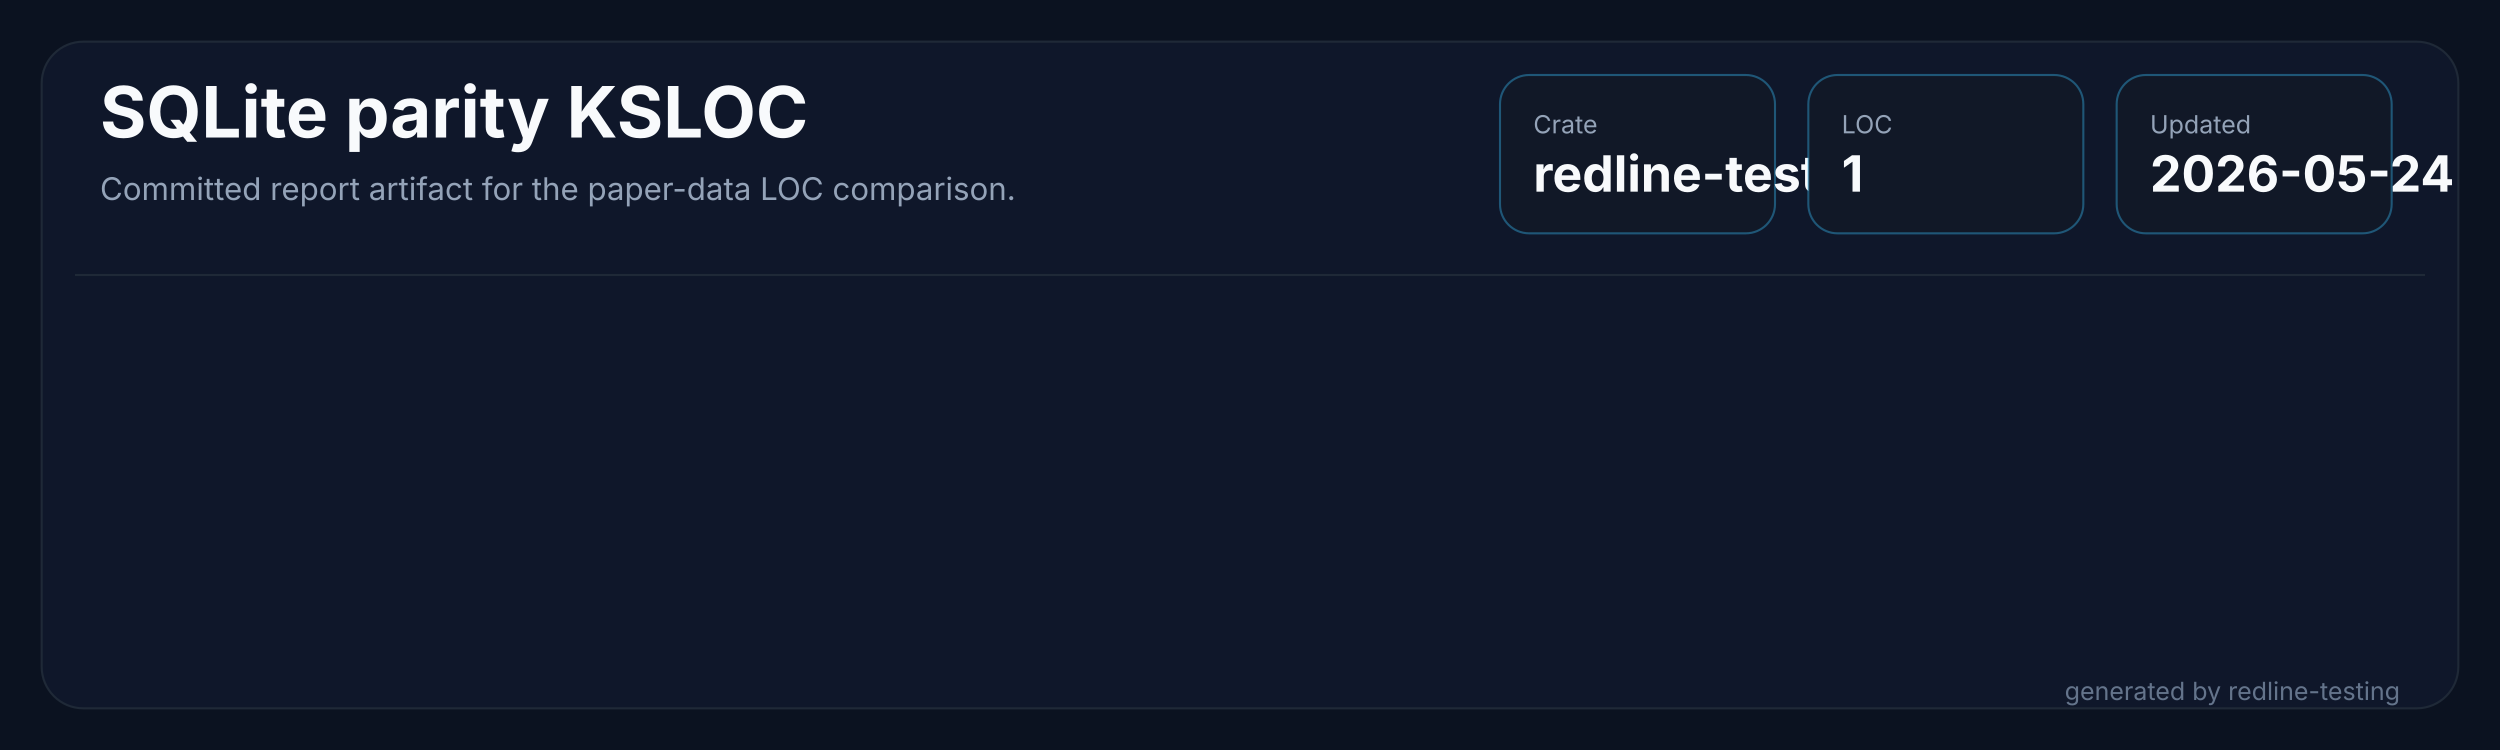
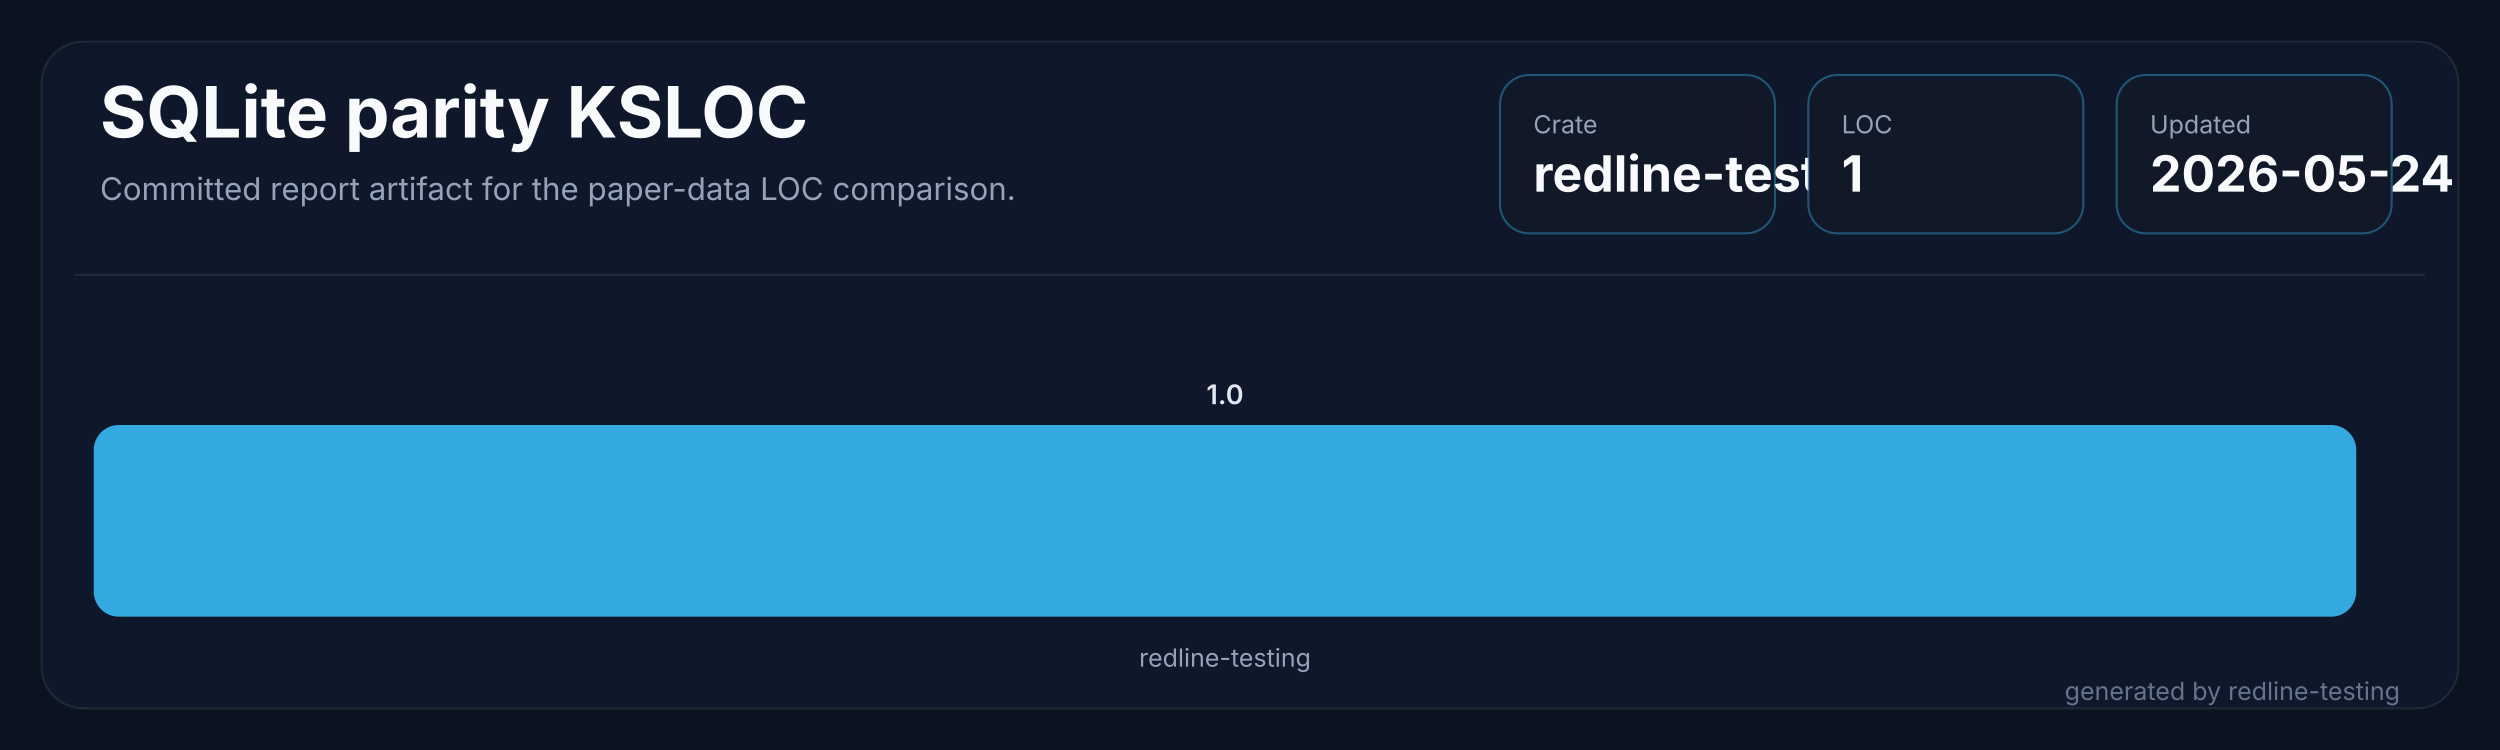
<svg xmlns="http://www.w3.org/2000/svg" width="1200" height="360" viewBox="0 0 1200 360" role="img" aria-labelledby="title desc">
  <rect width="1200" height="360" fill="#0b1220" />
  <rect x="20" y="20" width="1160" height="320" rx="20" fill="#0f172a" stroke="#1f2937" />
  <path d="M 36 132 H 1164" stroke="#1f2937" stroke-width="1" />
  <text x="48" y="66" fill="#f8fafc" font-family="Inter,Segoe UI,sans-serif" font-size="34" font-weight="700" letter-spacing="0">SQLite parity KSLOC</text>
  <text x="48" y="96" fill="#94a3b8" font-family="Inter,Segoe UI,sans-serif" font-size="15" letter-spacing="0">Committed report artifact for the paper-data LOC comparison.</text>
  <g transform="translate(720,36)">
    <rect width="132" height="76" rx="14" fill="#111827" stroke="#38bdf8" stroke-opacity="0.38" />
    <text x="16" y="28" fill="#94a3b8" font-family="Inter,Segoe UI,sans-serif" font-size="12" letter-spacing="0">Crate</text>
    <text x="16" y="56" fill="#f8fafc" font-family="Inter,Segoe UI,sans-serif" font-size="24" font-weight="700" letter-spacing="0">redline-testing</text>
  </g>
  <g transform="translate(868,36)">
    <rect width="132" height="76" rx="14" fill="#111827" stroke="#38bdf8" stroke-opacity="0.38" />
    <text x="16" y="28" fill="#94a3b8" font-family="Inter,Segoe UI,sans-serif" font-size="12" letter-spacing="0">LOC</text>
    <text x="16" y="56" fill="#f8fafc" font-family="Inter,Segoe UI,sans-serif" font-size="24" font-weight="700" letter-spacing="0">1</text>
  </g>
  <g transform="translate(1016,36)">
    <rect width="132" height="76" rx="14" fill="#111827" stroke="#38bdf8" stroke-opacity="0.38" />
    <text x="16" y="28" fill="#94a3b8" font-family="Inter,Segoe UI,sans-serif" font-size="12" letter-spacing="0">Updated</text>
    <text x="16" y="56" fill="#f8fafc" font-family="Inter,Segoe UI,sans-serif" font-size="24" font-weight="700" letter-spacing="0">2026-05-24</text>
  </g>
+   <g transform="translate(45.0,0)">
+     <rect x="0" y="204.0" width="1086.0" height="92.0" rx="12" fill="#38bdf8" fill-opacity="0.88" />
+     <text x="543.0" y="194.0" fill="#e2e8f0" text-anchor="middle" font-family="Inter,Segoe UI,sans-serif" font-size="13" font-weight="600" letter-spacing="0">1.0</text>
+     <text x="543.0" y="320" fill="#94a3b8" text-anchor="middle" font-family="Inter,Segoe UI,sans-serif" font-size="12" letter-spacing="0">redline-testing</text>
+   </g>
  <text x="1152" y="336" fill="#64748b" text-anchor="end" font-family="Inter,Segoe UI,sans-serif" font-size="12" letter-spacing="0">generated by redline-testing</text>
</svg>
